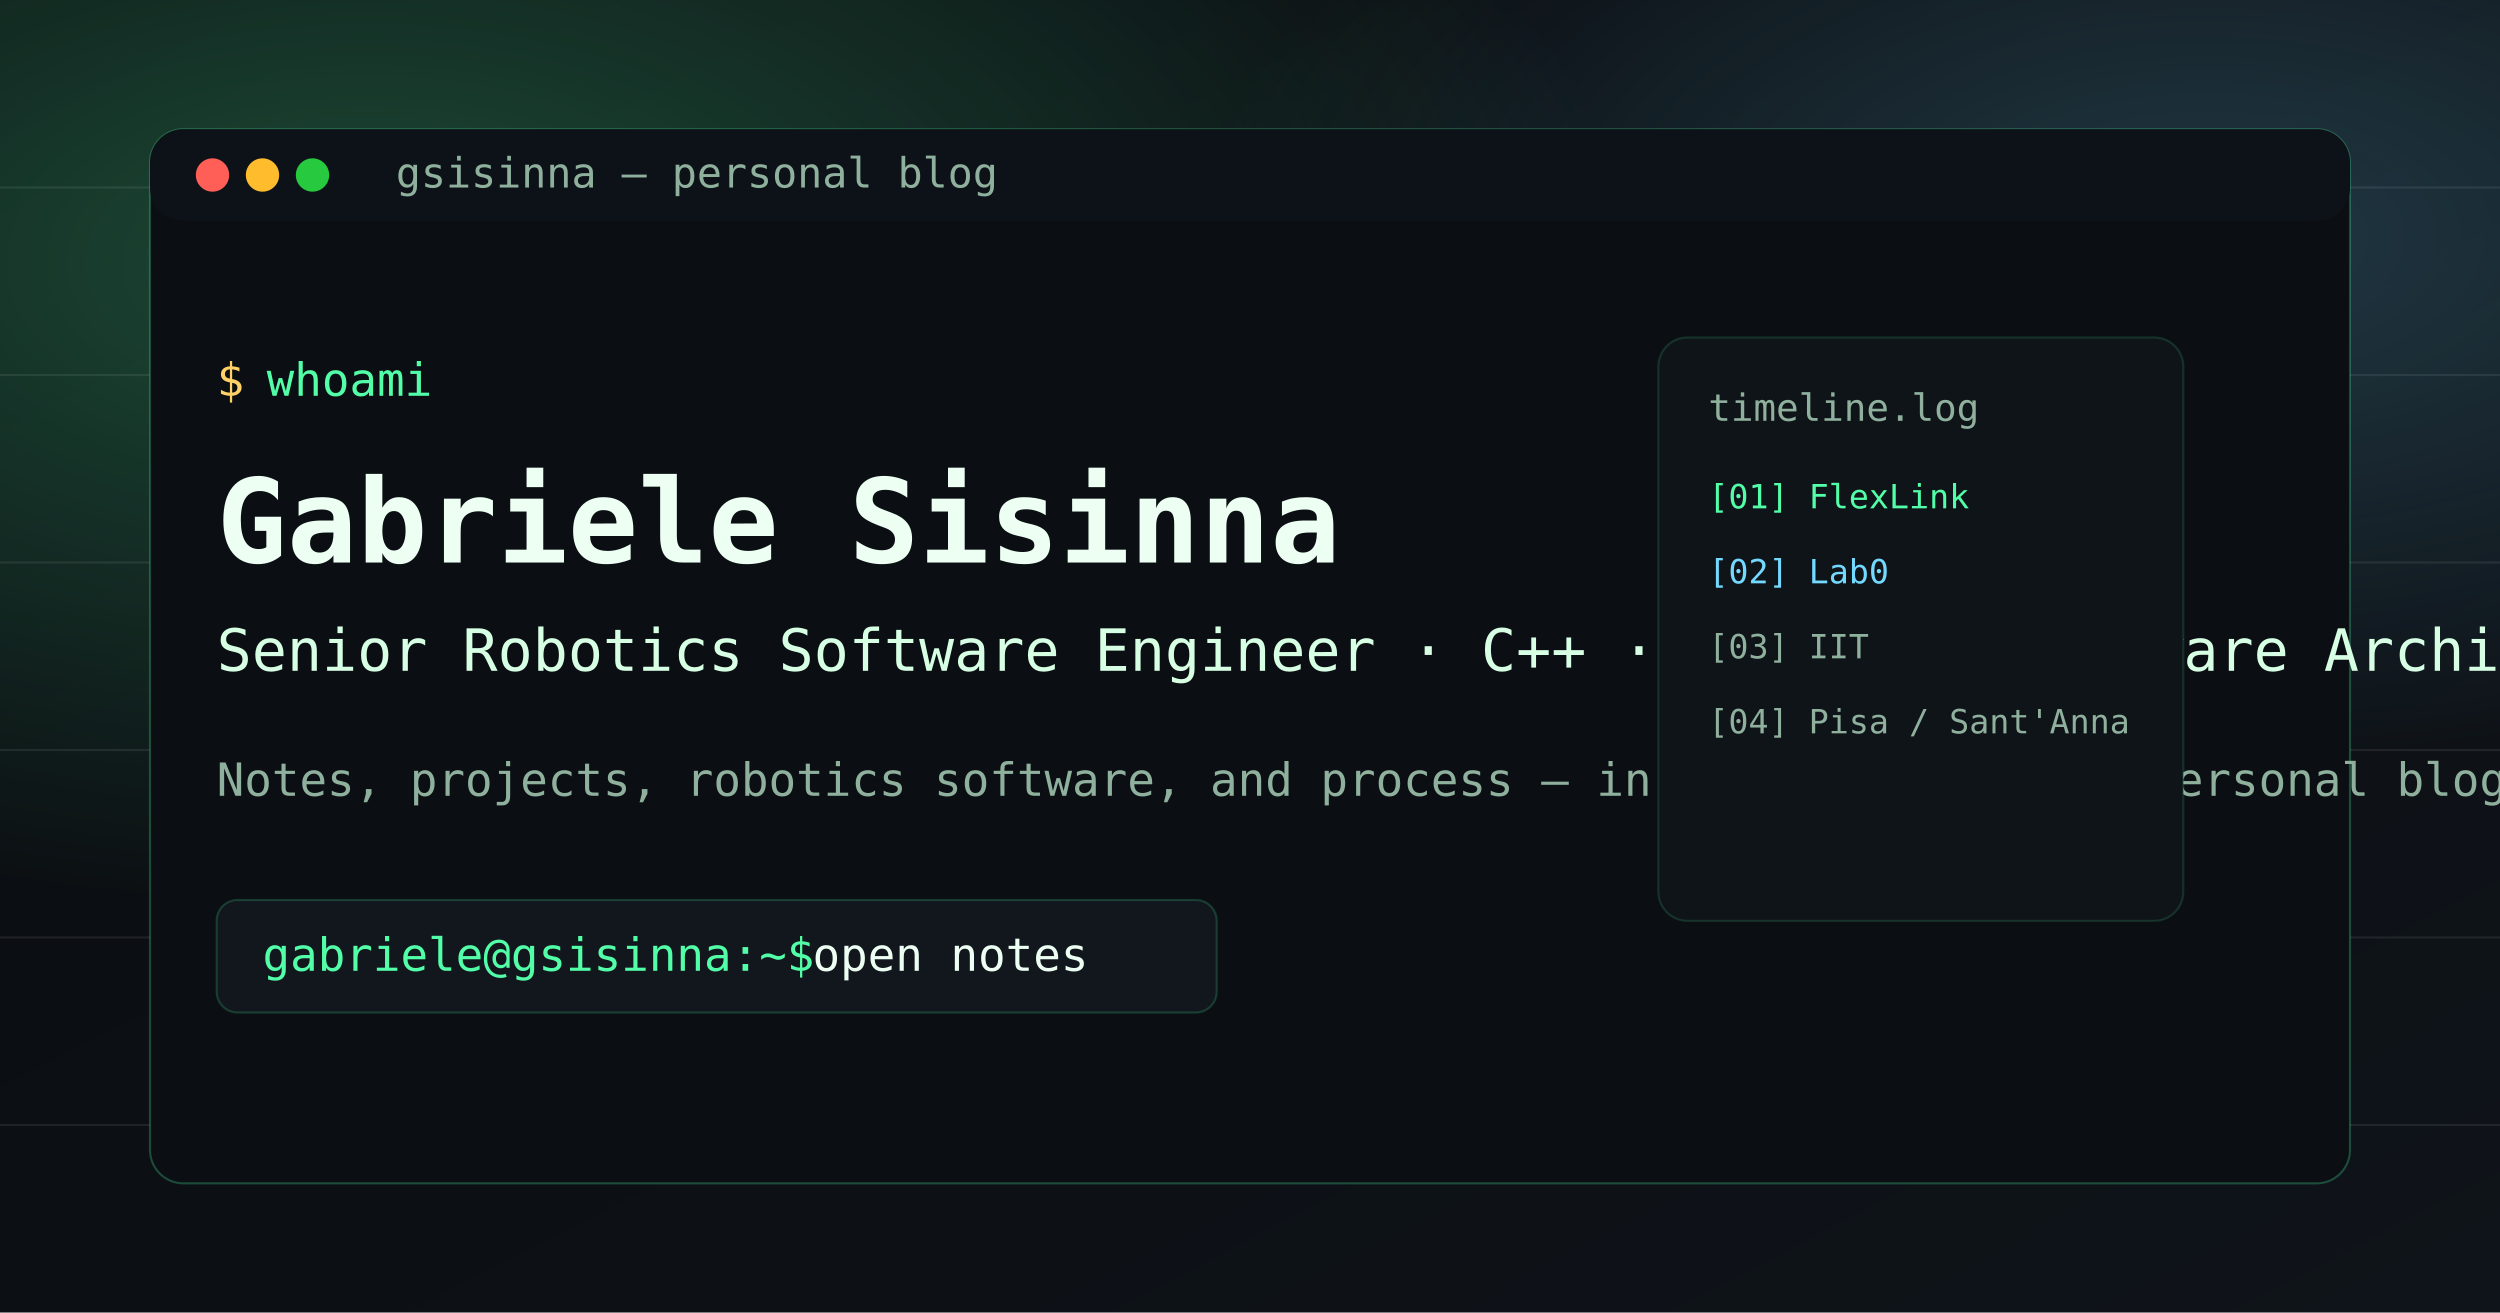
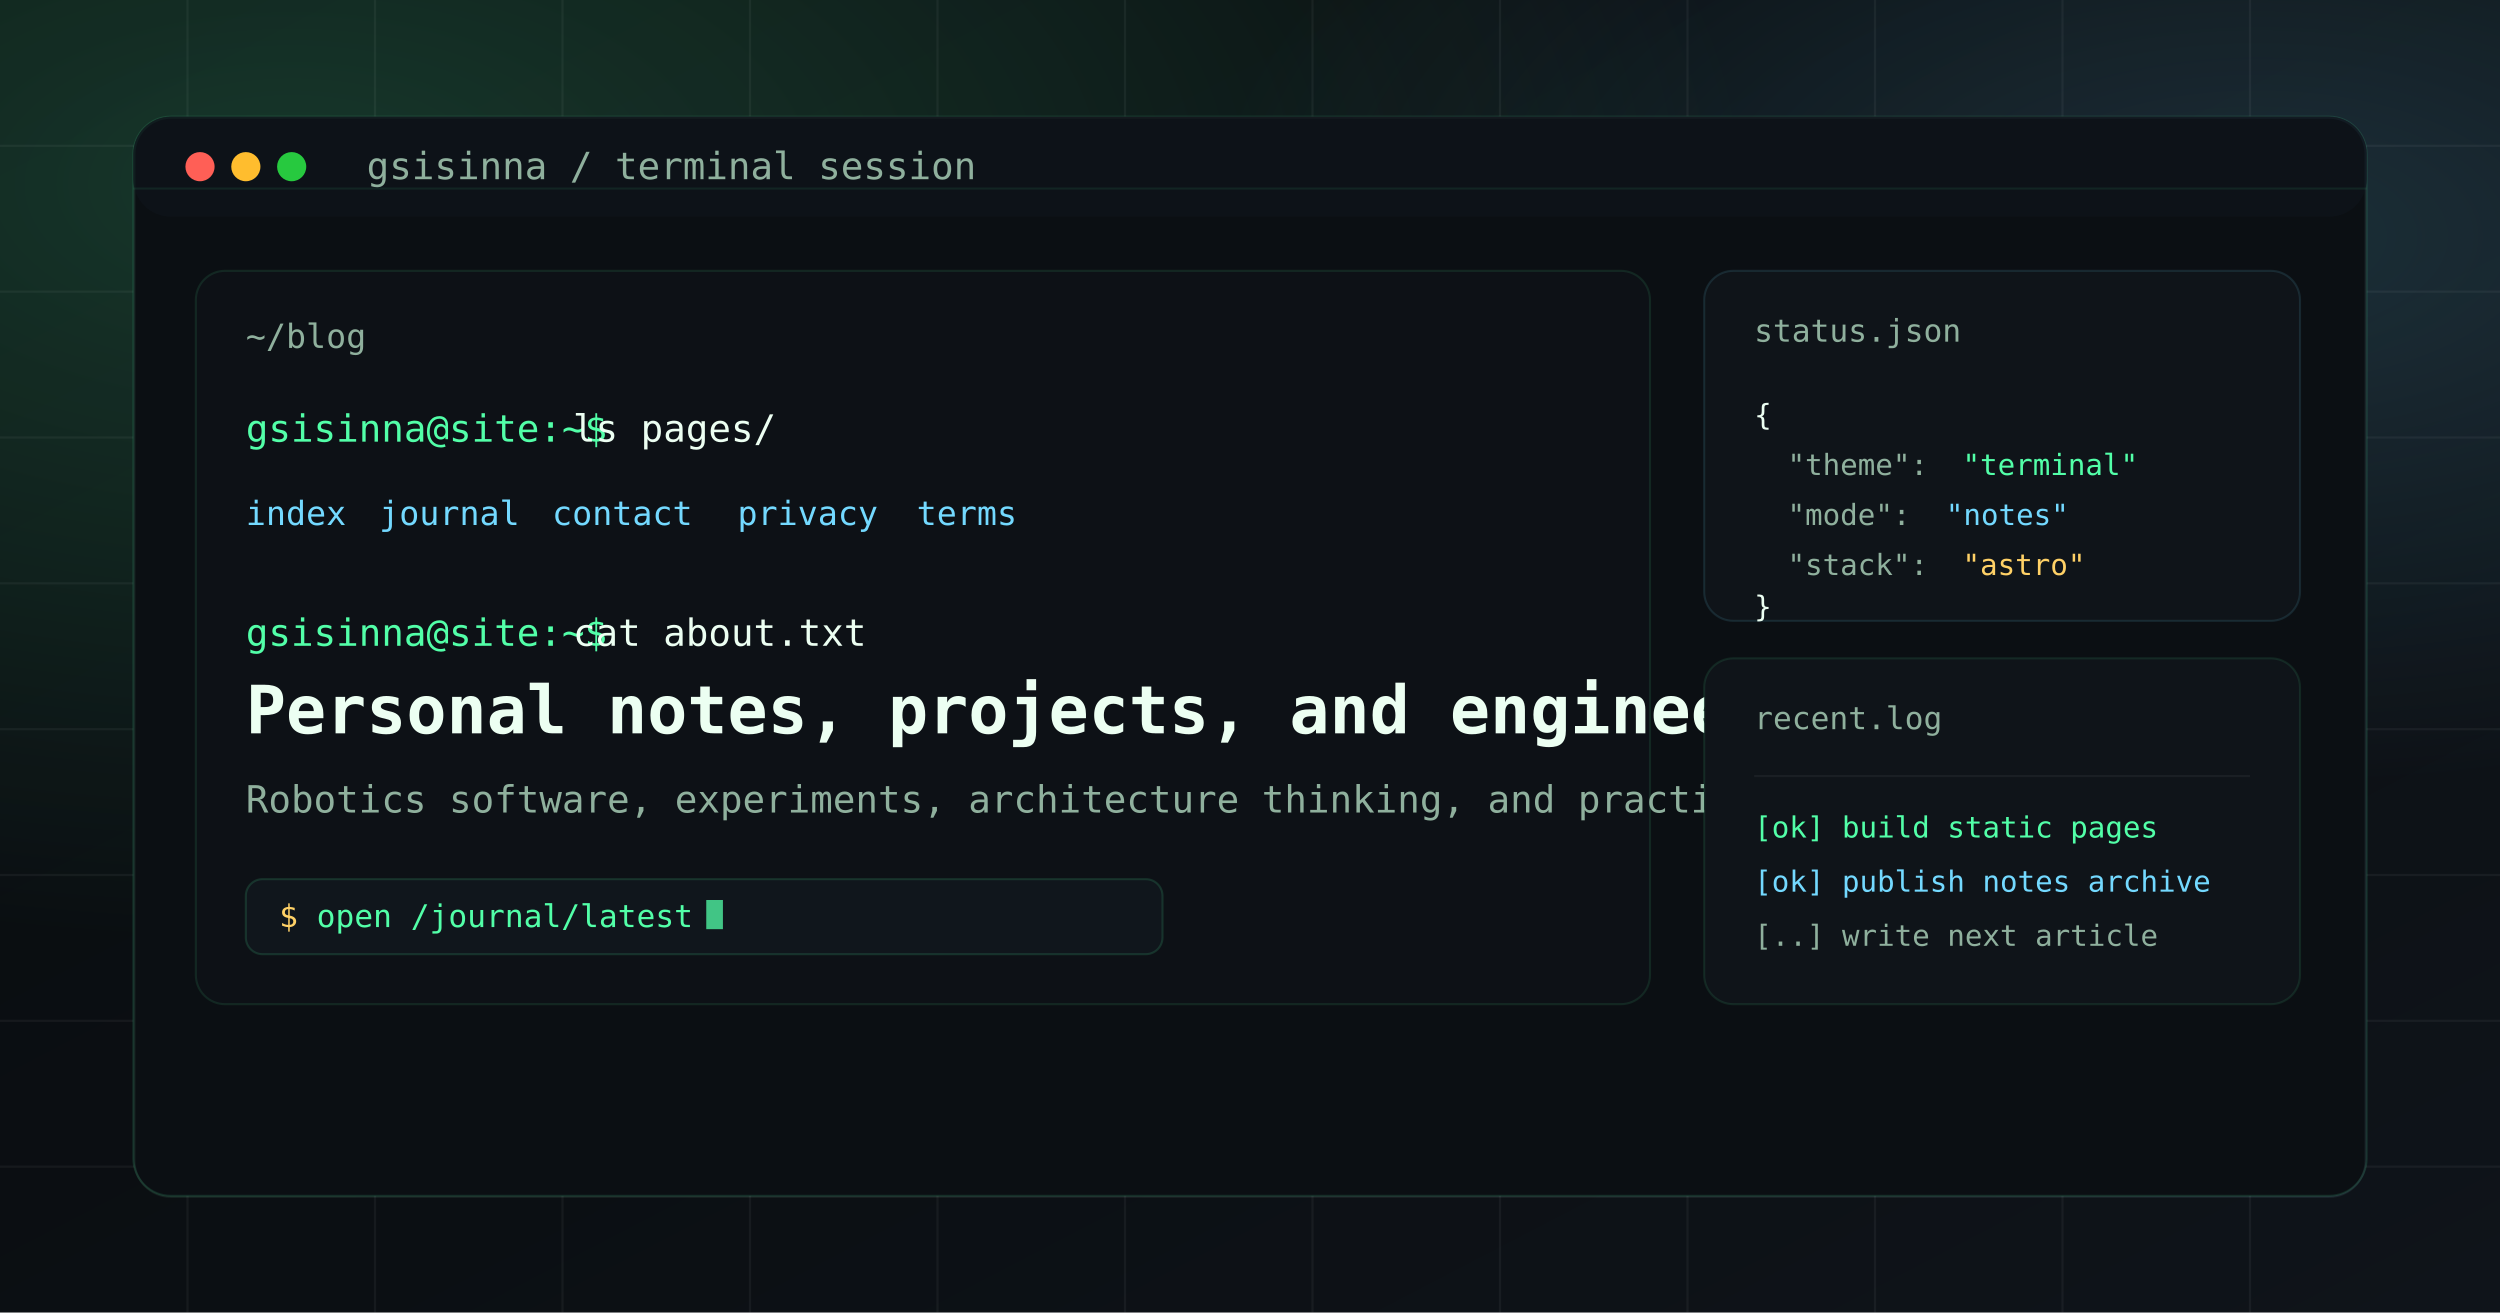
- <svg xmlns="http://www.w3.org/2000/svg" width="1200" height="630" viewBox="0 0 1200 630">
+ <svg xmlns="http://www.w3.org/2000/svg" width="1200" height="630" viewBox="0 0 1200 630" role="img" aria-label="Terminal-style blog preview">
  <defs>
    <linearGradient id="bg" x1="0" y1="0" x2="1" y2="1">
      <stop offset="0%" stop-color="#090b0e" />
+       <stop offset="55%" stop-color="#0b0f13" />
      <stop offset="100%" stop-color="#0f141a" />
    </linearGradient>
-     <radialGradient id="glow1" cx="0.15" cy="0.2" r="0.5">
-       <stop offset="0%" stop-color="#52ffa8" stop-opacity="0.25" />
+     <radialGradient id="glowA" cx="0.12" cy="0.14" r="0.58">
+       <stop offset="0%" stop-color="#52ffa8" stop-opacity="0.18" />
      <stop offset="100%" stop-color="#52ffa8" stop-opacity="0" />
    </radialGradient>
-     <radialGradient id="glow2" cx="0.88" cy="0.18" r="0.4">
-       <stop offset="0%" stop-color="#73d9ff" stop-opacity="0.2" />
+     <radialGradient id="glowB" cx="0.9" cy="0.18" r="0.42">
+       <stop offset="0%" stop-color="#73d9ff" stop-opacity="0.16" />
      <stop offset="100%" stop-color="#73d9ff" stop-opacity="0" />
    </radialGradient>
+     <linearGradient id="frameStroke" x1="0" y1="0" x2="1" y2="0">
+       <stop offset="0%" stop-color="rgba(82,255,168,0.14)" />
+       <stop offset="50%" stop-color="rgba(255,255,255,0.08)" />
+       <stop offset="100%" stop-color="rgba(115,217,255,0.14)" />
+     </linearGradient>
  </defs>
  <rect width="1200" height="630" fill="url(#bg)" />
-   <rect width="1200" height="630" fill="url(#glow1)" />
-   <rect width="1200" height="630" fill="url(#glow2)" />
-   <g opacity="0.08">
-     <path d="M0 90h1200M0 180h1200M0 270h1200M0 360h1200M0 450h1200M0 540h1200" stroke="#ffffff" />
+   <rect width="1200" height="630" fill="url(#glowA)" />
+   <rect width="1200" height="630" fill="url(#glowB)" />
+   <g opacity="0.05">
+     <path d="M0 70h1200M0 140h1200M0 210h1200M0 280h1200M0 350h1200M0 420h1200M0 490h1200M0 560h1200" stroke="#ffffff" />
+     <path d="M90 0v630M180 0v630M270 0v630M360 0v630M450 0v630M540 0v630M630 0v630M720 0v630M810 0v630M900 0v630M990 0v630M1080 0v630" stroke="#ffffff" />
  </g>
-   <rect x="72" y="62" width="1056" height="506" rx="16" fill="#0b0f13" stroke="rgba(82,255,168,0.25)" />
-   <rect x="72" y="62" width="1056" height="44" rx="16" fill="#0d1218" />
-   <circle cx="102" cy="84" r="8" fill="#ff5f56" />
-   <circle cx="126" cy="84" r="8" fill="#ffbd2e" />
-   <circle cx="150" cy="84" r="8" fill="#27c93f" />
-   <text x="190" y="90" fill="#8fb09d" font-family="JetBrains Mono, monospace" font-size="20">gsisinna — personal blog</text>
-   <text x="104" y="190" fill="#ffd166" font-family="JetBrains Mono, monospace" font-size="22">$</text>
-   <text x="128" y="190" fill="#52ffa8" font-family="JetBrains Mono, monospace" font-size="22">whoami</text>
-   <text x="104" y="270" fill="#ecfff2" font-family="JetBrains Mono, monospace" font-size="56" font-weight="700">Gabriele Sisinna</text>
-   <text x="104" y="322" fill="#d7ffe4" font-family="JetBrains Mono, monospace" font-size="28">
-     Senior Robotics Software Engineer · C++ · Python · Software Architecture
-   </text>
-   <text x="104" y="382" fill="#8fb09d" font-family="IBM Plex Mono, monospace" font-size="22">
-     Notes, projects, robotics software, and process — in a terminal-style personal blog.
-   </text>
-   <rect x="104" y="432" width="480" height="54" rx="10" fill="#11171d" stroke="rgba(82,255,168,0.18)" />
-   <text x="126" y="466" fill="#52ffa8" font-family="JetBrains Mono, monospace" font-size="22">gabriele@gsisinna:~$</text>
-   <text x="390" y="466" fill="#ecfff2" font-family="JetBrains Mono, monospace" font-size="22">open notes</text>
-   <rect x="796" y="162" width="252" height="280" rx="14" fill="#0f1419" stroke="rgba(82,255,168,0.14)" />
-   <text x="820" y="202" fill="#8fb09d" font-family="JetBrains Mono, monospace" font-size="18">timeline.log</text>
-   <text x="820" y="244" fill="#52ffa8" font-family="JetBrains Mono, monospace" font-size="16">[01] FlexLink</text>
-   <text x="820" y="280" fill="#73d9ff" font-family="JetBrains Mono, monospace" font-size="16">[02] Lab0</text>
-   <text x="820" y="316" fill="#8fb09d" font-family="JetBrains Mono, monospace" font-size="16">[03] IIT</text>
-   <text x="820" y="352" fill="#8fb09d" font-family="JetBrains Mono, monospace" font-size="16">[04] Pisa / Sant'Anna</text>
+   <rect x="64" y="56" width="1072" height="518" rx="18" fill="#0b0f13" stroke="rgba(82,255,168,0.12)" />
+   <rect x="64.5" y="56.5" width="1071" height="518" rx="17.5" fill="none" stroke="rgba(255,255,255,0.03)" />
+   <rect x="64" y="56" width="1072" height="48" rx="18" fill="#0d1218" />
+   <rect x="64" y="90" width="1072" height="1" fill="rgba(82,255,168,0.08)" />
+   <circle cx="96" cy="80" r="7" fill="#ff5f56" />
+   <circle cx="118" cy="80" r="7" fill="#ffbd2e" />
+   <circle cx="140" cy="80" r="7" fill="#27c93f" />
+   <text x="176" y="86" fill="#8fb09d" font-family="JetBrains Mono, monospace" font-size="18">gsisinna / terminal session</text>
+   <g>
+     <rect x="94" y="130" width="698" height="352" rx="14" fill="#0d1116" stroke="rgba(82,255,168,0.1)" />
+     <text x="118" y="167" fill="#8fb09d" font-family="JetBrains Mono, monospace" font-size="16">~/blog</text>
+     <text x="118" y="212" fill="#52ffa8" font-family="JetBrains Mono, monospace" font-size="18">gsisinna@site:~$</text>
+     <text x="275" y="212" fill="#ecfff2" font-family="JetBrains Mono, monospace" font-size="18">ls pages/</text>
+     <text x="118" y="252" fill="#73d9ff" font-family="JetBrains Mono, monospace" font-size="16">index</text>
+     <text x="182" y="252" fill="#73d9ff" font-family="JetBrains Mono, monospace" font-size="16">journal</text>
+     <text x="265" y="252" fill="#73d9ff" font-family="JetBrains Mono, monospace" font-size="16">contact</text>
+     <text x="354" y="252" fill="#73d9ff" font-family="JetBrains Mono, monospace" font-size="16">privacy</text>
+     <text x="440" y="252" fill="#73d9ff" font-family="JetBrains Mono, monospace" font-size="16">terms</text>
+     <text x="118" y="310" fill="#52ffa8" font-family="JetBrains Mono, monospace" font-size="18">gsisinna@site:~$</text>
+     <text x="275" y="310" fill="#ecfff2" font-family="JetBrains Mono, monospace" font-size="18">cat about.txt</text>
+     <text x="118" y="352" fill="#ecfff2" font-family="JetBrains Mono, monospace" font-size="32" font-weight="700">Personal notes, projects, and engineering logs.</text>
+     <text x="118" y="390" fill="#8fb09d" font-family="IBM Plex Mono, monospace" font-size="18">Robotics software, experiments, architecture thinking, and practical build notes.</text>
+     <rect x="118" y="422" width="440" height="36" rx="8" fill="#10161c" stroke="rgba(82,255,168,0.14)" />
+     <text x="134" y="445" fill="#ffd166" font-family="JetBrains Mono, monospace" font-size="15">$</text>
+     <text x="152" y="445" fill="#52ffa8" font-family="JetBrains Mono, monospace" font-size="15">open /journal/latest</text>
+     <rect x="339" y="432" width="8" height="14" fill="#52ffa8" opacity="0.75" />
+   </g>
+   <g>
+     <rect x="818" y="130" width="286" height="168" rx="14" fill="#0f1419" stroke="rgba(115,217,255,0.12)" />
+     <text x="842" y="164" fill="#8fb09d" font-family="JetBrains Mono, monospace" font-size="15">status.json</text>
+     <text x="842" y="204" fill="#ecfff2" font-family="JetBrains Mono, monospace" font-size="14">{</text>
+     <text x="858" y="228" fill="#8fb09d" font-family="JetBrains Mono, monospace" font-size="14">"theme":</text>
+     <text x="942" y="228" fill="#52ffa8" font-family="JetBrains Mono, monospace" font-size="14">"terminal"</text>
+     <text x="858" y="252" fill="#8fb09d" font-family="JetBrains Mono, monospace" font-size="14">"mode":</text>
+     <text x="934" y="252" fill="#73d9ff" font-family="JetBrains Mono, monospace" font-size="14">"notes"</text>
+     <text x="858" y="276" fill="#8fb09d" font-family="JetBrains Mono, monospace" font-size="14">"stack":</text>
+     <text x="942" y="276" fill="#ffd166" font-family="JetBrains Mono, monospace" font-size="14">"astro"</text>
+     <text x="842" y="296" fill="#ecfff2" font-family="JetBrains Mono, monospace" font-size="14">}</text>
+   </g>
+   <g>
+     <rect x="818" y="316" width="286" height="166" rx="14" fill="#0f1419" stroke="rgba(82,255,168,0.1)" />
+     <text x="842" y="350" fill="#8fb09d" font-family="JetBrains Mono, monospace" font-size="15">recent.log</text>
+     <rect x="842" y="372" width="238" height="1" fill="rgba(255,255,255,0.05)" />
+     <text x="842" y="402" fill="#52ffa8" font-family="JetBrains Mono, monospace" font-size="14">[ok] build static pages</text>
+     <text x="842" y="428" fill="#73d9ff" font-family="JetBrains Mono, monospace" font-size="14">[ok] publish notes archive</text>
+     <text x="842" y="454" fill="#8fb09d" font-family="JetBrains Mono, monospace" font-size="14">[..] write next article</text>
+   </g>
+   <rect x="64.5" y="56.5" width="1071" height="518" rx="17.5" fill="none" stroke="url(#frameStroke)" opacity="0.35" />
</svg>
